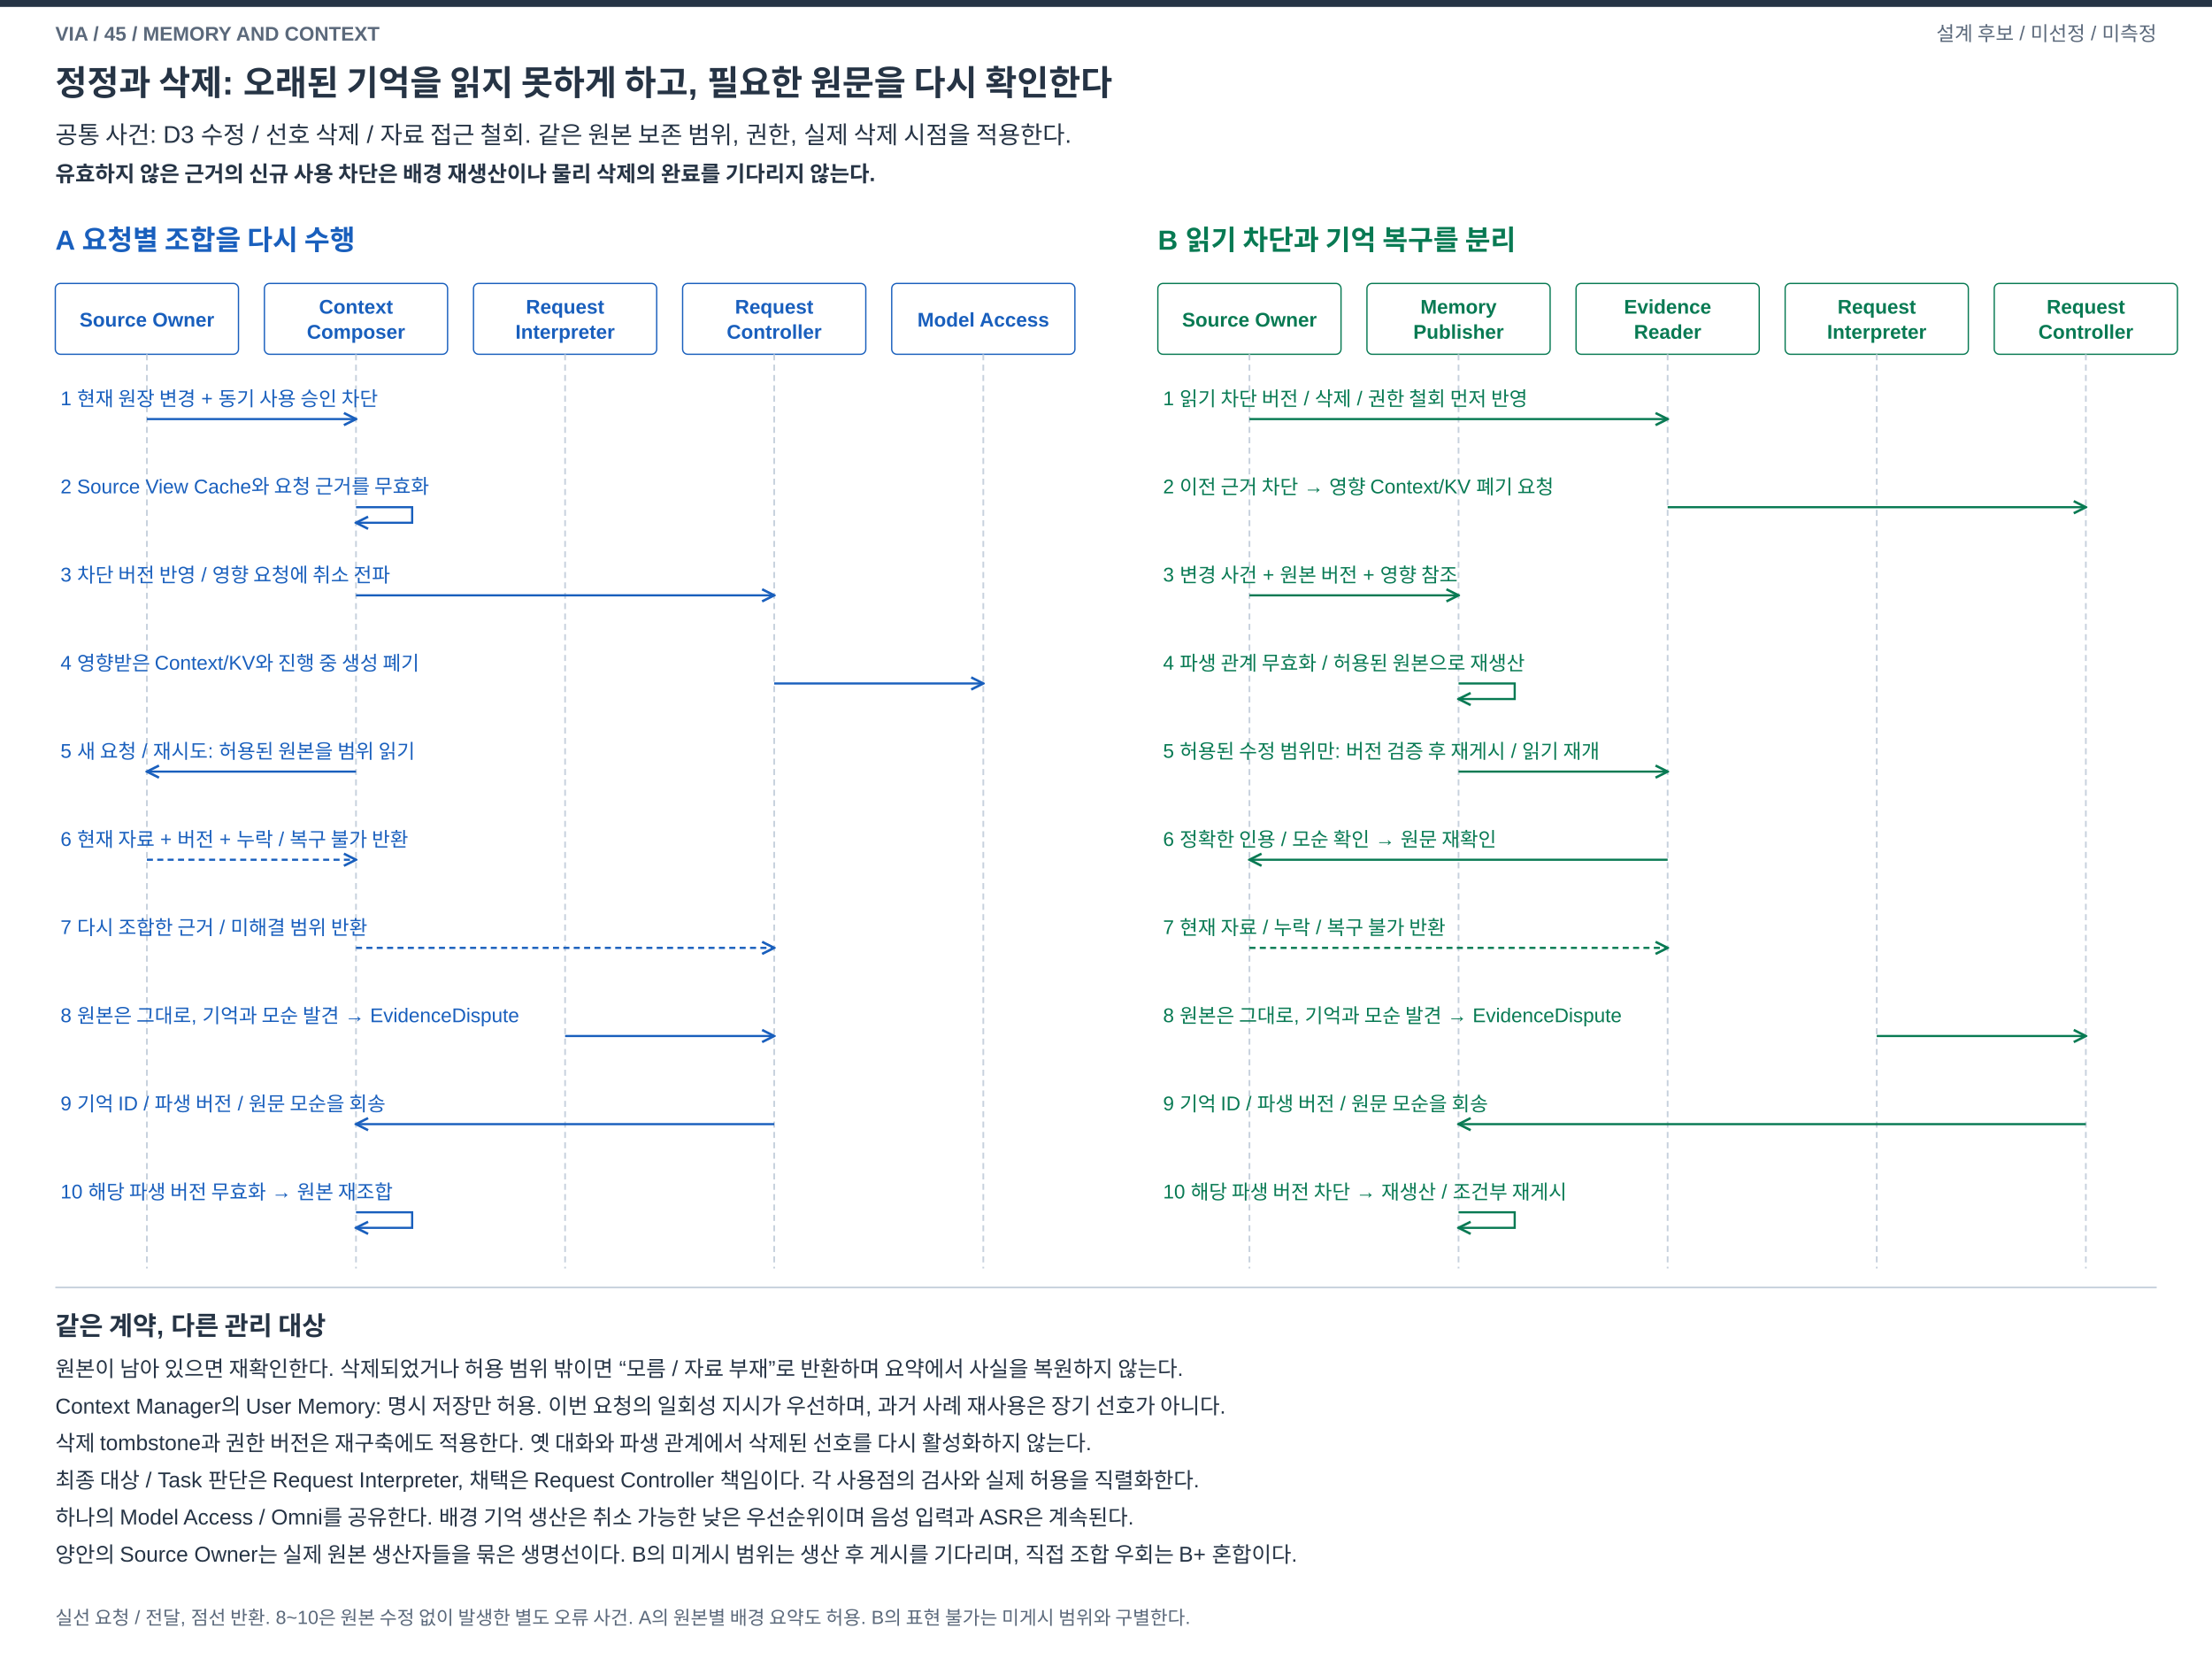
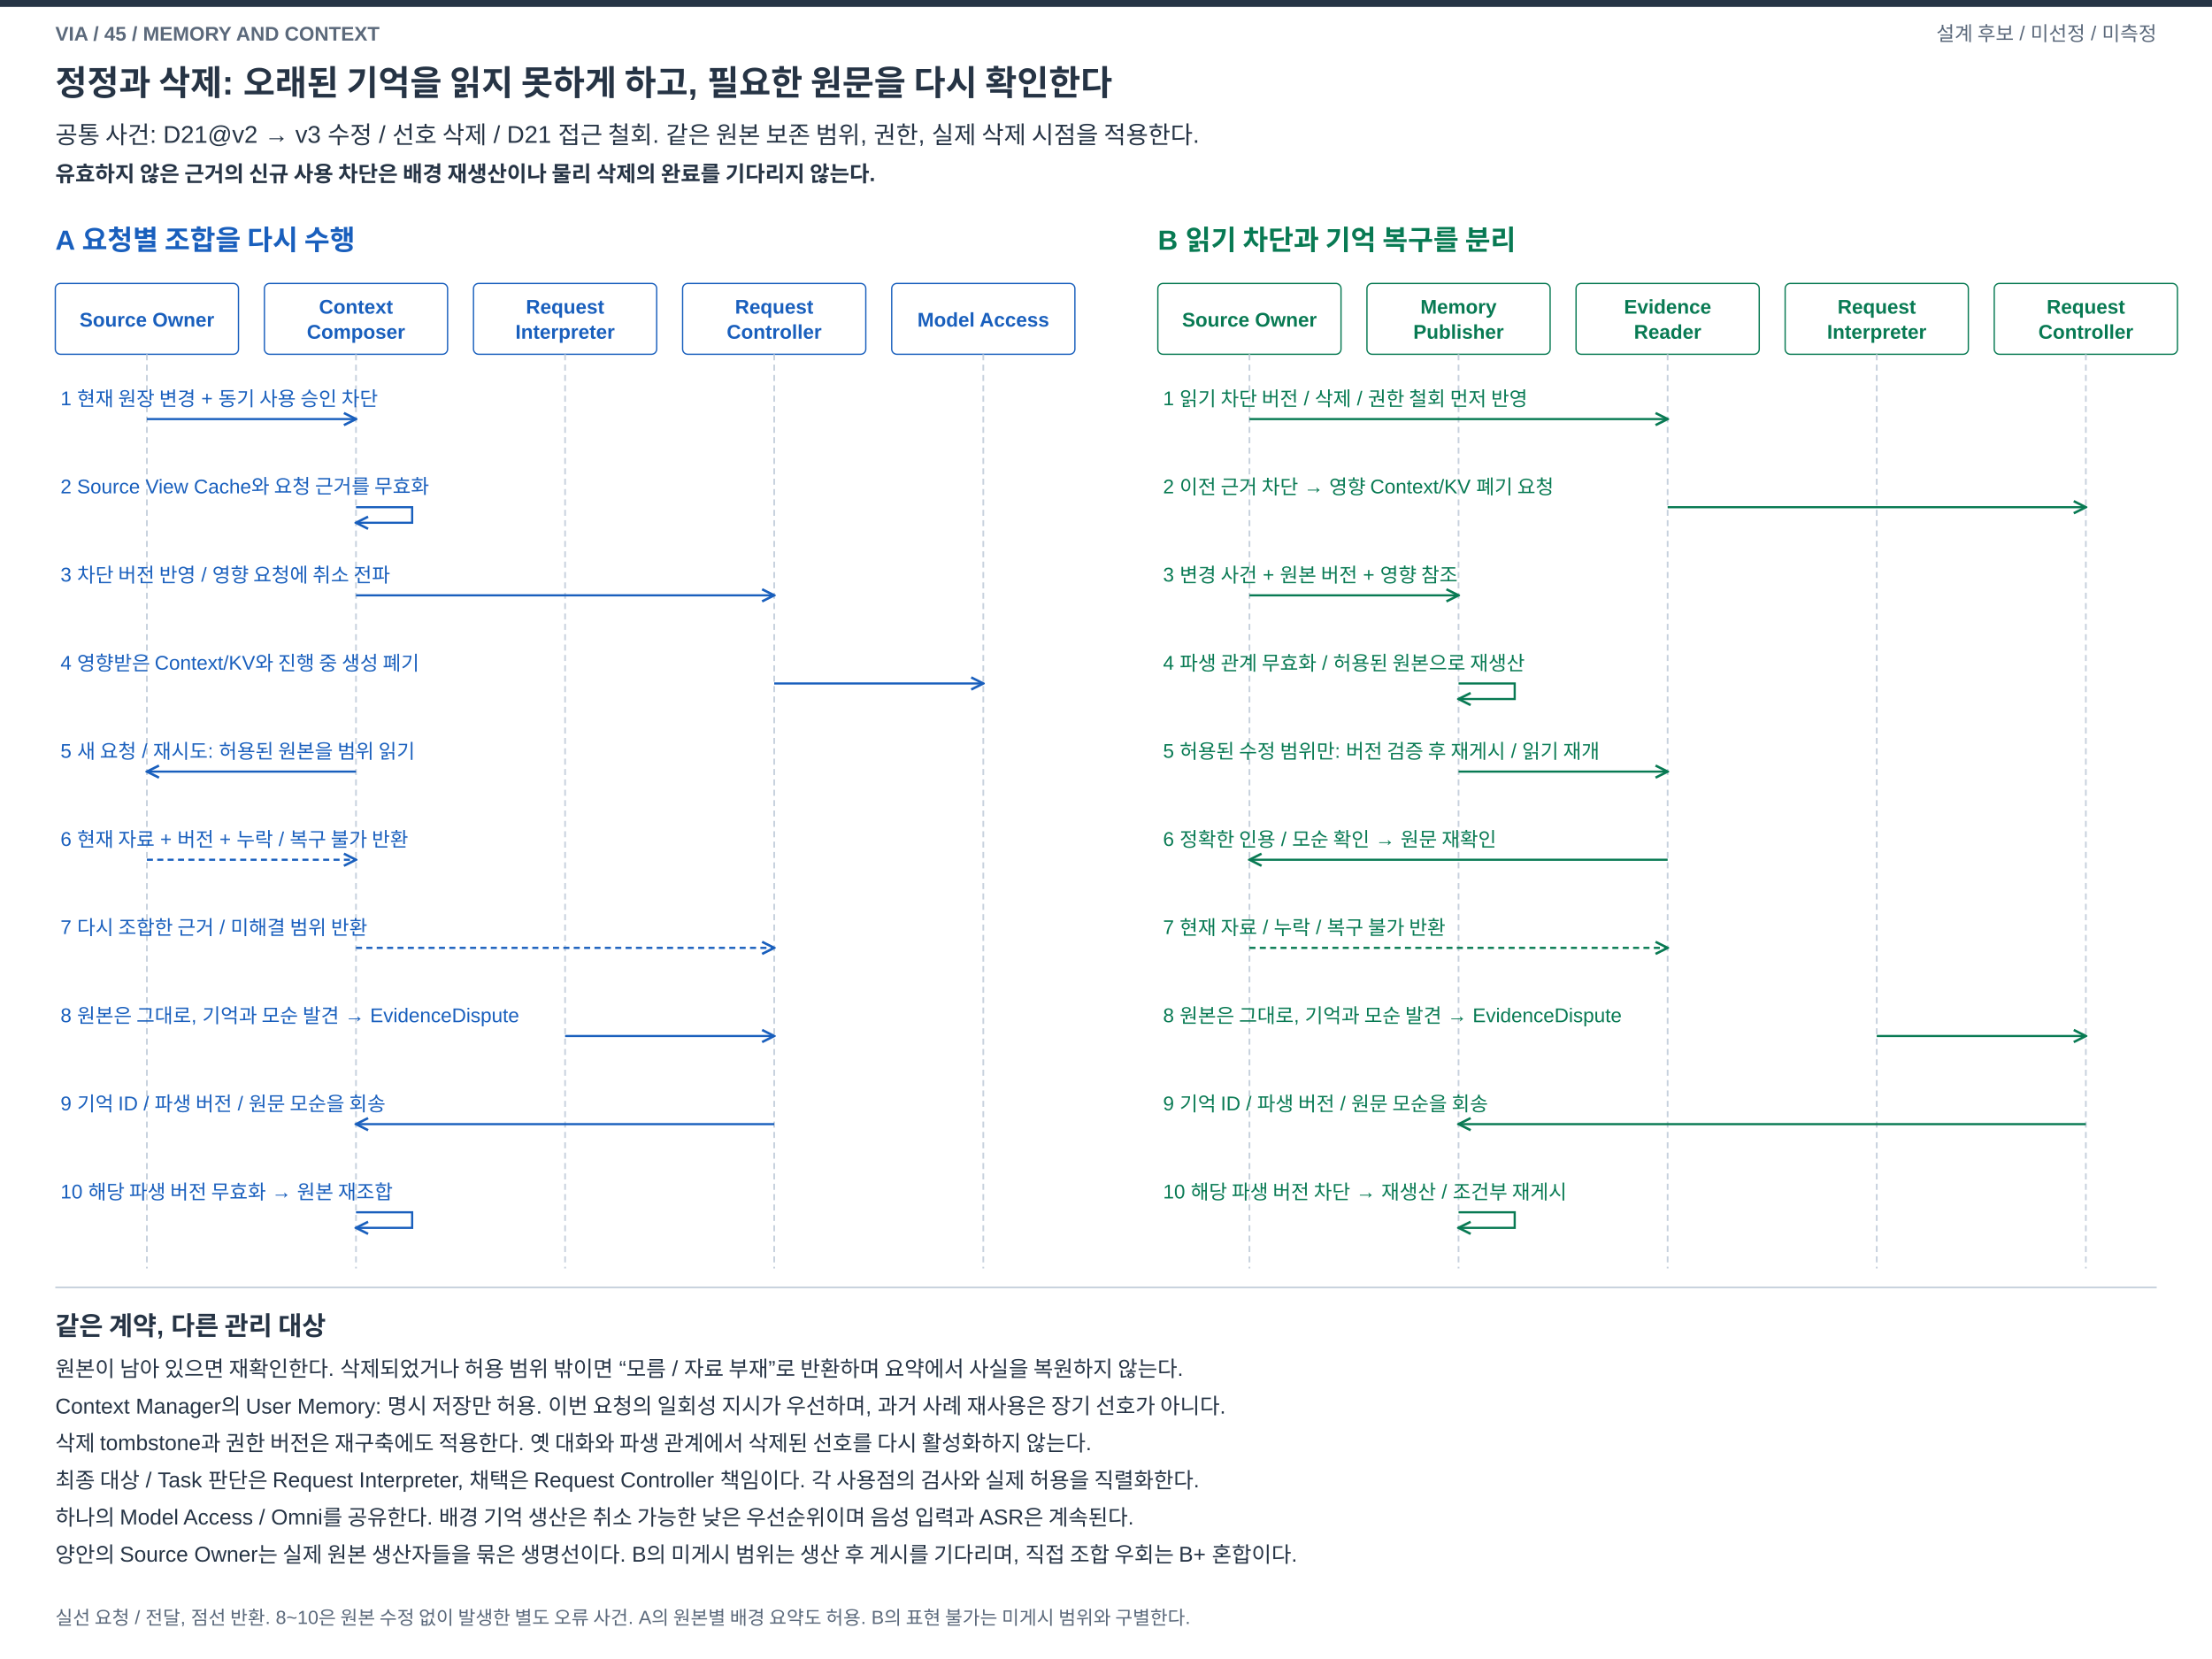
<svg xmlns="http://www.w3.org/2000/svg" width="2560" height="1920" viewBox="0 0 2560 1920" role="img" aria-labelledby="title">
  <defs>
    <marker id="a263445" viewBox="0 0 10 10" refX="9" refY="5" markerWidth="7" markerHeight="7" orient="auto-start-reverse">
      <path d="M1 1L9 5L1 9" fill="none" stroke="#263445" stroke-width="1.6" />
    </marker>
    <marker id="a195FBD" viewBox="0 0 10 10" refX="9" refY="5" markerWidth="7" markerHeight="7" orient="auto-start-reverse">
      <path d="M1 1L9 5L1 9" fill="none" stroke="#195FBD" stroke-width="1.6" />
    </marker>
    <marker id="a087A53" viewBox="0 0 10 10" refX="9" refY="5" markerWidth="7" markerHeight="7" orient="auto-start-reverse">
      <path d="M1 1L9 5L1 9" fill="none" stroke="#087A53" stroke-width="1.6" />
    </marker>
  </defs>
  <rect width="2560" height="1920" fill="white" />
  <g font-family="Arial, Apple SD Gothic Neo, Malgun Gothic, sans-serif">
    <rect id="e1" x="0" y="0" width="2560" height="8" rx="0" fill="#263445" stroke="none" stroke-width="1.5" />
    <rect id="e8" x="64" y="328" width="212" height="82" rx="6" fill="white" stroke="#195FBD" stroke-width="1.5" />
    <rect id="e11" x="306" y="328" width="212" height="82" rx="6" fill="white" stroke="#195FBD" stroke-width="1.5" />
    <rect id="e14" x="548" y="328" width="212" height="82" rx="6" fill="white" stroke="#195FBD" stroke-width="1.5" />
    <rect id="e17" x="790" y="328" width="212" height="82" rx="6" fill="white" stroke="#195FBD" stroke-width="1.5" />
    <rect id="e20" x="1032" y="328" width="212" height="82" rx="6" fill="white" stroke="#195FBD" stroke-width="1.5" />
    <rect id="e44" x="1340" y="328" width="212" height="82" rx="6" fill="white" stroke="#087A53" stroke-width="1.5" />
    <rect id="e47" x="1582" y="328" width="212" height="82" rx="6" fill="white" stroke="#087A53" stroke-width="1.5" />
    <rect id="e50" x="1824" y="328" width="212" height="82" rx="6" fill="white" stroke="#087A53" stroke-width="1.5" />
    <rect id="e53" x="2066" y="328" width="212" height="82" rx="6" fill="white" stroke="#087A53" stroke-width="1.5" />
    <rect id="e56" x="2308" y="328" width="212" height="82" rx="6" fill="white" stroke="#087A53" stroke-width="1.5" />
    <polyline id="e10" points="170,410 170,1468" fill="none" stroke="#C7D1DD" stroke-width="2" stroke-dasharray="7 5" />
    <polyline id="e13" points="412,410 412,1468" fill="none" stroke="#C7D1DD" stroke-width="2" stroke-dasharray="7 5" />
    <polyline id="e16" points="654,410 654,1468" fill="none" stroke="#C7D1DD" stroke-width="2" stroke-dasharray="7 5" />
    <polyline id="e19" points="896,410 896,1468" fill="none" stroke="#C7D1DD" stroke-width="2" stroke-dasharray="7 5" />
    <polyline id="e22" points="1138,410 1138,1468" fill="none" stroke="#C7D1DD" stroke-width="2" stroke-dasharray="7 5" />
    <polyline id="e24" points="170,485 412,485" fill="none" stroke="#195FBD" stroke-width="2.5" marker-end="url(#a195FBD)" />
    <polyline id="e26" points="412,587 477,587 477,605 412,605" fill="none" stroke="#195FBD" stroke-width="2.5" marker-end="url(#a195FBD)" />
    <polyline id="e28" points="412,689 896,689" fill="none" stroke="#195FBD" stroke-width="2.5" marker-end="url(#a195FBD)" />
    <polyline id="e30" points="896,791 1138,791" fill="none" stroke="#195FBD" stroke-width="2.5" marker-end="url(#a195FBD)" />
    <polyline id="e32" points="412,893 170,893" fill="none" stroke="#195FBD" stroke-width="2.5" marker-end="url(#a195FBD)" />
    <polyline id="e34" points="170,995 412,995" fill="none" stroke="#195FBD" stroke-width="2.5" stroke-dasharray="7 5" marker-end="url(#a195FBD)" />
    <polyline id="e36" points="412,1097 896,1097" fill="none" stroke="#195FBD" stroke-width="2.5" stroke-dasharray="7 5" marker-end="url(#a195FBD)" />
    <polyline id="e38" points="654,1199 896,1199" fill="none" stroke="#195FBD" stroke-width="2.5" marker-end="url(#a195FBD)" />
    <polyline id="e40" points="896,1301 412,1301" fill="none" stroke="#195FBD" stroke-width="2.5" marker-end="url(#a195FBD)" />
    <polyline id="e42" points="412,1403 477,1403 477,1421 412,1421" fill="none" stroke="#195FBD" stroke-width="2.5" marker-end="url(#a195FBD)" />
    <polyline id="e46" points="1446,410 1446,1468" fill="none" stroke="#C7D1DD" stroke-width="2" stroke-dasharray="7 5" />
    <polyline id="e49" points="1688,410 1688,1468" fill="none" stroke="#C7D1DD" stroke-width="2" stroke-dasharray="7 5" />
    <polyline id="e52" points="1930,410 1930,1468" fill="none" stroke="#C7D1DD" stroke-width="2" stroke-dasharray="7 5" />
    <polyline id="e55" points="2172,410 2172,1468" fill="none" stroke="#C7D1DD" stroke-width="2" stroke-dasharray="7 5" />
    <polyline id="e58" points="2414,410 2414,1468" fill="none" stroke="#C7D1DD" stroke-width="2" stroke-dasharray="7 5" />
    <polyline id="e60" points="1446,485 1930,485" fill="none" stroke="#087A53" stroke-width="2.5" marker-end="url(#a087A53)" />
    <polyline id="e62" points="1930,587 2414,587" fill="none" stroke="#087A53" stroke-width="2.5" marker-end="url(#a087A53)" />
    <polyline id="e64" points="1446,689 1688,689" fill="none" stroke="#087A53" stroke-width="2.5" marker-end="url(#a087A53)" />
    <polyline id="e66" points="1688,791 1753,791 1753,809 1688,809" fill="none" stroke="#087A53" stroke-width="2.5" marker-end="url(#a087A53)" />
    <polyline id="e68" points="1688,893 1930,893" fill="none" stroke="#087A53" stroke-width="2.5" marker-end="url(#a087A53)" />
    <polyline id="e70" points="1930,995 1446,995" fill="none" stroke="#087A53" stroke-width="2.5" marker-end="url(#a087A53)" />
    <polyline id="e72" points="1446,1097 1930,1097" fill="none" stroke="#087A53" stroke-width="2.5" stroke-dasharray="7 5" marker-end="url(#a087A53)" />
    <polyline id="e74" points="2172,1199 2414,1199" fill="none" stroke="#087A53" stroke-width="2.5" marker-end="url(#a087A53)" />
    <polyline id="e76" points="2414,1301 1688,1301" fill="none" stroke="#087A53" stroke-width="2.5" marker-end="url(#a087A53)" />
    <polyline id="e78" points="1688,1403 1753,1403 1753,1421 1688,1421" fill="none" stroke="#087A53" stroke-width="2.5" marker-end="url(#a087A53)" />
    <polyline id="e79" points="64,1490 2496,1490" fill="none" stroke="#C7D1DD" stroke-width="2" />
    <g id="e2">
      <text x="64" y="47.0" text-anchor="start" font-size="23" font-weight="700" fill="#5B697B">VIA / 45 / MEMORY AND CONTEXT</text>
    </g>
    <g id="e3">
      <text x="2496" y="47.0" text-anchor="end" font-size="23" font-weight="400" fill="#5B697B">설계 후보 / 미선정 / 미측정</text>
    </g>
    <g id="e4">
      <text x="64" y="110.0" text-anchor="start" font-size="40" font-weight="700" fill="#263445">정정과 삭제: 오래된 기억을 읽지 못하게 하고, 필요한 원문을 다시 확인한다</text>
    </g>
    <g id="e5">
-       <text x="64" y="166.0" text-anchor="start" font-size="28" font-weight="400" fill="#263445">공통 사건: D3 수정 / 선호 삭제 / 자료 접근 철회. 같은 원본 보존 범위, 권한, 실제 삭제 시점을 적용한다.</text>
+       <text x="64" y="166.0" text-anchor="start" font-size="28" font-weight="400" fill="#263445">공통 사건: D21@v2 → v3 수정 / 선호 삭제 / D21 접근 철회. 같은 원본 보존 범위, 권한, 실제 삭제 시점을 적용한다.</text>
    </g>
    <g id="e6">
      <text x="64" y="210.0" text-anchor="start" font-size="25" font-weight="700" fill="#263445">유효하지 않은 근거의 신규 사용 차단은 배경 재생산이나 물리 삭제의 완료를 기다리지 않는다.</text>
    </g>
    <g id="e7">
      <text x="64" y="289.0" text-anchor="start" font-size="32" font-weight="700" fill="#195FBD">A  요청별 조합을 다시 수행</text>
    </g>
    <g id="e9">
      <text x="170" y="378" text-anchor="middle" font-size="23" font-weight="700" fill="#195FBD">Source Owner</text>
    </g>
    <g id="e12">
      <text x="412" y="363" text-anchor="middle" font-size="23" font-weight="700" fill="#195FBD">Context</text>
      <text x="412" y="392" text-anchor="middle" font-size="23" font-weight="700" fill="#195FBD">Composer</text>
    </g>
    <g id="e15">
      <text x="654" y="363" text-anchor="middle" font-size="23" font-weight="700" fill="#195FBD">Request</text>
      <text x="654" y="392" text-anchor="middle" font-size="23" font-weight="700" fill="#195FBD">Interpreter</text>
    </g>
    <g id="e18">
      <text x="896" y="363" text-anchor="middle" font-size="23" font-weight="700" fill="#195FBD">Request</text>
      <text x="896" y="392" text-anchor="middle" font-size="23" font-weight="700" fill="#195FBD">Controller</text>
    </g>
    <g id="e21">
      <text x="1138" y="378" text-anchor="middle" font-size="23" font-weight="700" fill="#195FBD">Model Access</text>
    </g>
    <g id="e23">
      <text x="70" y="469.0" text-anchor="start" font-size="23" font-weight="400" fill="#195FBD">1  현재 원장 변경 + 동기 사용 승인 차단</text>
    </g>
    <g id="e25">
      <text x="70" y="571.0" text-anchor="start" font-size="23" font-weight="400" fill="#195FBD">2  Source View Cache와 요청 근거를 무효화</text>
    </g>
    <g id="e27">
      <text x="70" y="673.0" text-anchor="start" font-size="23" font-weight="400" fill="#195FBD">3  차단 버전 반영 / 영향 요청에 취소 전파</text>
    </g>
    <g id="e29">
      <text x="70" y="775.0" text-anchor="start" font-size="23" font-weight="400" fill="#195FBD">4  영향받은 Context/KV와 진행 중 생성 폐기</text>
    </g>
    <g id="e31">
      <text x="70" y="877.0" text-anchor="start" font-size="23" font-weight="400" fill="#195FBD">5  새 요청 / 재시도: 허용된 원본을 범위 읽기</text>
    </g>
    <g id="e33">
      <text x="70" y="979.0" text-anchor="start" font-size="23" font-weight="400" fill="#195FBD">6  현재 자료 + 버전 + 누락 / 복구 불가 반환</text>
    </g>
    <g id="e35">
      <text x="70" y="1081.0" text-anchor="start" font-size="23" font-weight="400" fill="#195FBD">7  다시 조합한 근거 / 미해결 범위 반환</text>
    </g>
    <g id="e37">
      <text x="70" y="1183.0" text-anchor="start" font-size="23" font-weight="400" fill="#195FBD">8  원본은 그대로, 기억과 모순 발견 → EvidenceDispute</text>
    </g>
    <g id="e39">
      <text x="70" y="1285.0" text-anchor="start" font-size="23" font-weight="400" fill="#195FBD">9  기억 ID / 파생 버전 / 원문 모순을 회송</text>
    </g>
    <g id="e41">
      <text x="70" y="1387.0" text-anchor="start" font-size="23" font-weight="400" fill="#195FBD">10  해당 파생 버전 무효화 → 원본 재조합</text>
    </g>
    <g id="e43">
      <text x="1340" y="289.0" text-anchor="start" font-size="32" font-weight="700" fill="#087A53">B  읽기 차단과 기억 복구를 분리</text>
    </g>
    <g id="e45">
      <text x="1446" y="378" text-anchor="middle" font-size="23" font-weight="700" fill="#087A53">Source Owner</text>
    </g>
    <g id="e48">
      <text x="1688" y="363" text-anchor="middle" font-size="23" font-weight="700" fill="#087A53">Memory</text>
      <text x="1688" y="392" text-anchor="middle" font-size="23" font-weight="700" fill="#087A53">Publisher</text>
    </g>
    <g id="e51">
      <text x="1930" y="363" text-anchor="middle" font-size="23" font-weight="700" fill="#087A53">Evidence</text>
      <text x="1930" y="392" text-anchor="middle" font-size="23" font-weight="700" fill="#087A53">Reader</text>
    </g>
    <g id="e54">
      <text x="2172" y="363" text-anchor="middle" font-size="23" font-weight="700" fill="#087A53">Request</text>
      <text x="2172" y="392" text-anchor="middle" font-size="23" font-weight="700" fill="#087A53">Interpreter</text>
    </g>
    <g id="e57">
      <text x="2414" y="363" text-anchor="middle" font-size="23" font-weight="700" fill="#087A53">Request</text>
      <text x="2414" y="392" text-anchor="middle" font-size="23" font-weight="700" fill="#087A53">Controller</text>
    </g>
    <g id="e59">
      <text x="1346" y="469.0" text-anchor="start" font-size="23" font-weight="400" fill="#087A53">1  읽기 차단 버전 / 삭제 / 권한 철회 먼저 반영</text>
    </g>
    <g id="e61">
      <text x="1346" y="571.0" text-anchor="start" font-size="23" font-weight="400" fill="#087A53">2  이전 근거 차단 → 영향 Context/KV 폐기 요청</text>
    </g>
    <g id="e63">
      <text x="1346" y="673.0" text-anchor="start" font-size="23" font-weight="400" fill="#087A53">3  변경 사건 + 원본 버전 + 영향 참조</text>
    </g>
    <g id="e65">
      <text x="1346" y="775.0" text-anchor="start" font-size="23" font-weight="400" fill="#087A53">4  파생 관계 무효화 / 허용된 원본으로 재생산</text>
    </g>
    <g id="e67">
      <text x="1346" y="877.0" text-anchor="start" font-size="23" font-weight="400" fill="#087A53">5  허용된 수정 범위만: 버전 검증 후 재게시 / 읽기 재개</text>
    </g>
    <g id="e69">
      <text x="1346" y="979.0" text-anchor="start" font-size="23" font-weight="400" fill="#087A53">6  정확한 인용 / 모순 확인 → 원문 재확인</text>
    </g>
    <g id="e71">
      <text x="1346" y="1081.0" text-anchor="start" font-size="23" font-weight="400" fill="#087A53">7  현재 자료 / 누락 / 복구 불가 반환</text>
    </g>
    <g id="e73">
      <text x="1346" y="1183.0" text-anchor="start" font-size="23" font-weight="400" fill="#087A53">8  원본은 그대로, 기억과 모순 발견 → EvidenceDispute</text>
    </g>
    <g id="e75">
      <text x="1346" y="1285.0" text-anchor="start" font-size="23" font-weight="400" fill="#087A53">9  기억 ID / 파생 버전 / 원문 모순을 회송</text>
    </g>
    <g id="e77">
      <text x="1346" y="1387.0" text-anchor="start" font-size="23" font-weight="400" fill="#087A53">10  해당 파생 버전 차단 → 재생산 / 조건부 재게시</text>
    </g>
    <g id="e80">
      <text x="64" y="1545.0" text-anchor="start" font-size="30" font-weight="700" fill="#263445">같은 계약, 다른 관리 대상</text>
    </g>
    <g id="e81">
      <text x="64" y="1593" text-anchor="start" font-size="25" font-weight="400" fill="#263445">원본이 남아 있으면 재확인한다. 삭제되었거나 허용 범위 밖이면 “모름 / 자료 부재”로 반환하며 요약에서 사실을 복원하지 않는다.</text>
      <text x="64" y="1636" text-anchor="start" font-size="25" font-weight="400" fill="#263445">Context Manager의 User Memory: 명시 저장만 허용. 이번 요청의 일회성 지시가 우선하며, 과거 사례 재사용은 장기 선호가 아니다.</text>
      <text x="64" y="1679" text-anchor="start" font-size="25" font-weight="400" fill="#263445">삭제 tombstone과 권한 버전은 재구축에도 적용한다. 옛 대화와 파생 관계에서 삭제된 선호를 다시 활성화하지 않는다.</text>
      <text x="64" y="1722" text-anchor="start" font-size="25" font-weight="400" fill="#263445">최종 대상 / Task 판단은 Request Interpreter, 채택은 Request Controller 책임이다. 각 사용점의 검사와 실제 허용을 직렬화한다.</text>
      <text x="64" y="1765" text-anchor="start" font-size="25" font-weight="400" fill="#263445">하나의 Model Access / Omni를 공유한다. 배경 기억 생산은 취소 가능한 낮은 우선순위이며 음성 입력과 ASR은 계속된다.</text>
      <text x="64" y="1808" text-anchor="start" font-size="25" font-weight="400" fill="#263445">양안의 Source Owner는 실제 원본 생산자들을 묶은 생명선이다. B의 미게시 범위는 생산 후 게시를 기다리며, 직접 조합 우회는 B+ 혼합이다.</text>
    </g>
    <g id="e82">
      <text x="64" y="1880.0" text-anchor="start" font-size="22" font-weight="400" fill="#5B697B">실선 요청 / 전달, 점선 반환. 8~10은 원본 수정 없이 발생한 별도 오류 사건. A의 원본별 배경 요약도 허용. B의 표현 불가는 미게시 범위와 구별한다.</text>
    </g>
  </g>
</svg>
